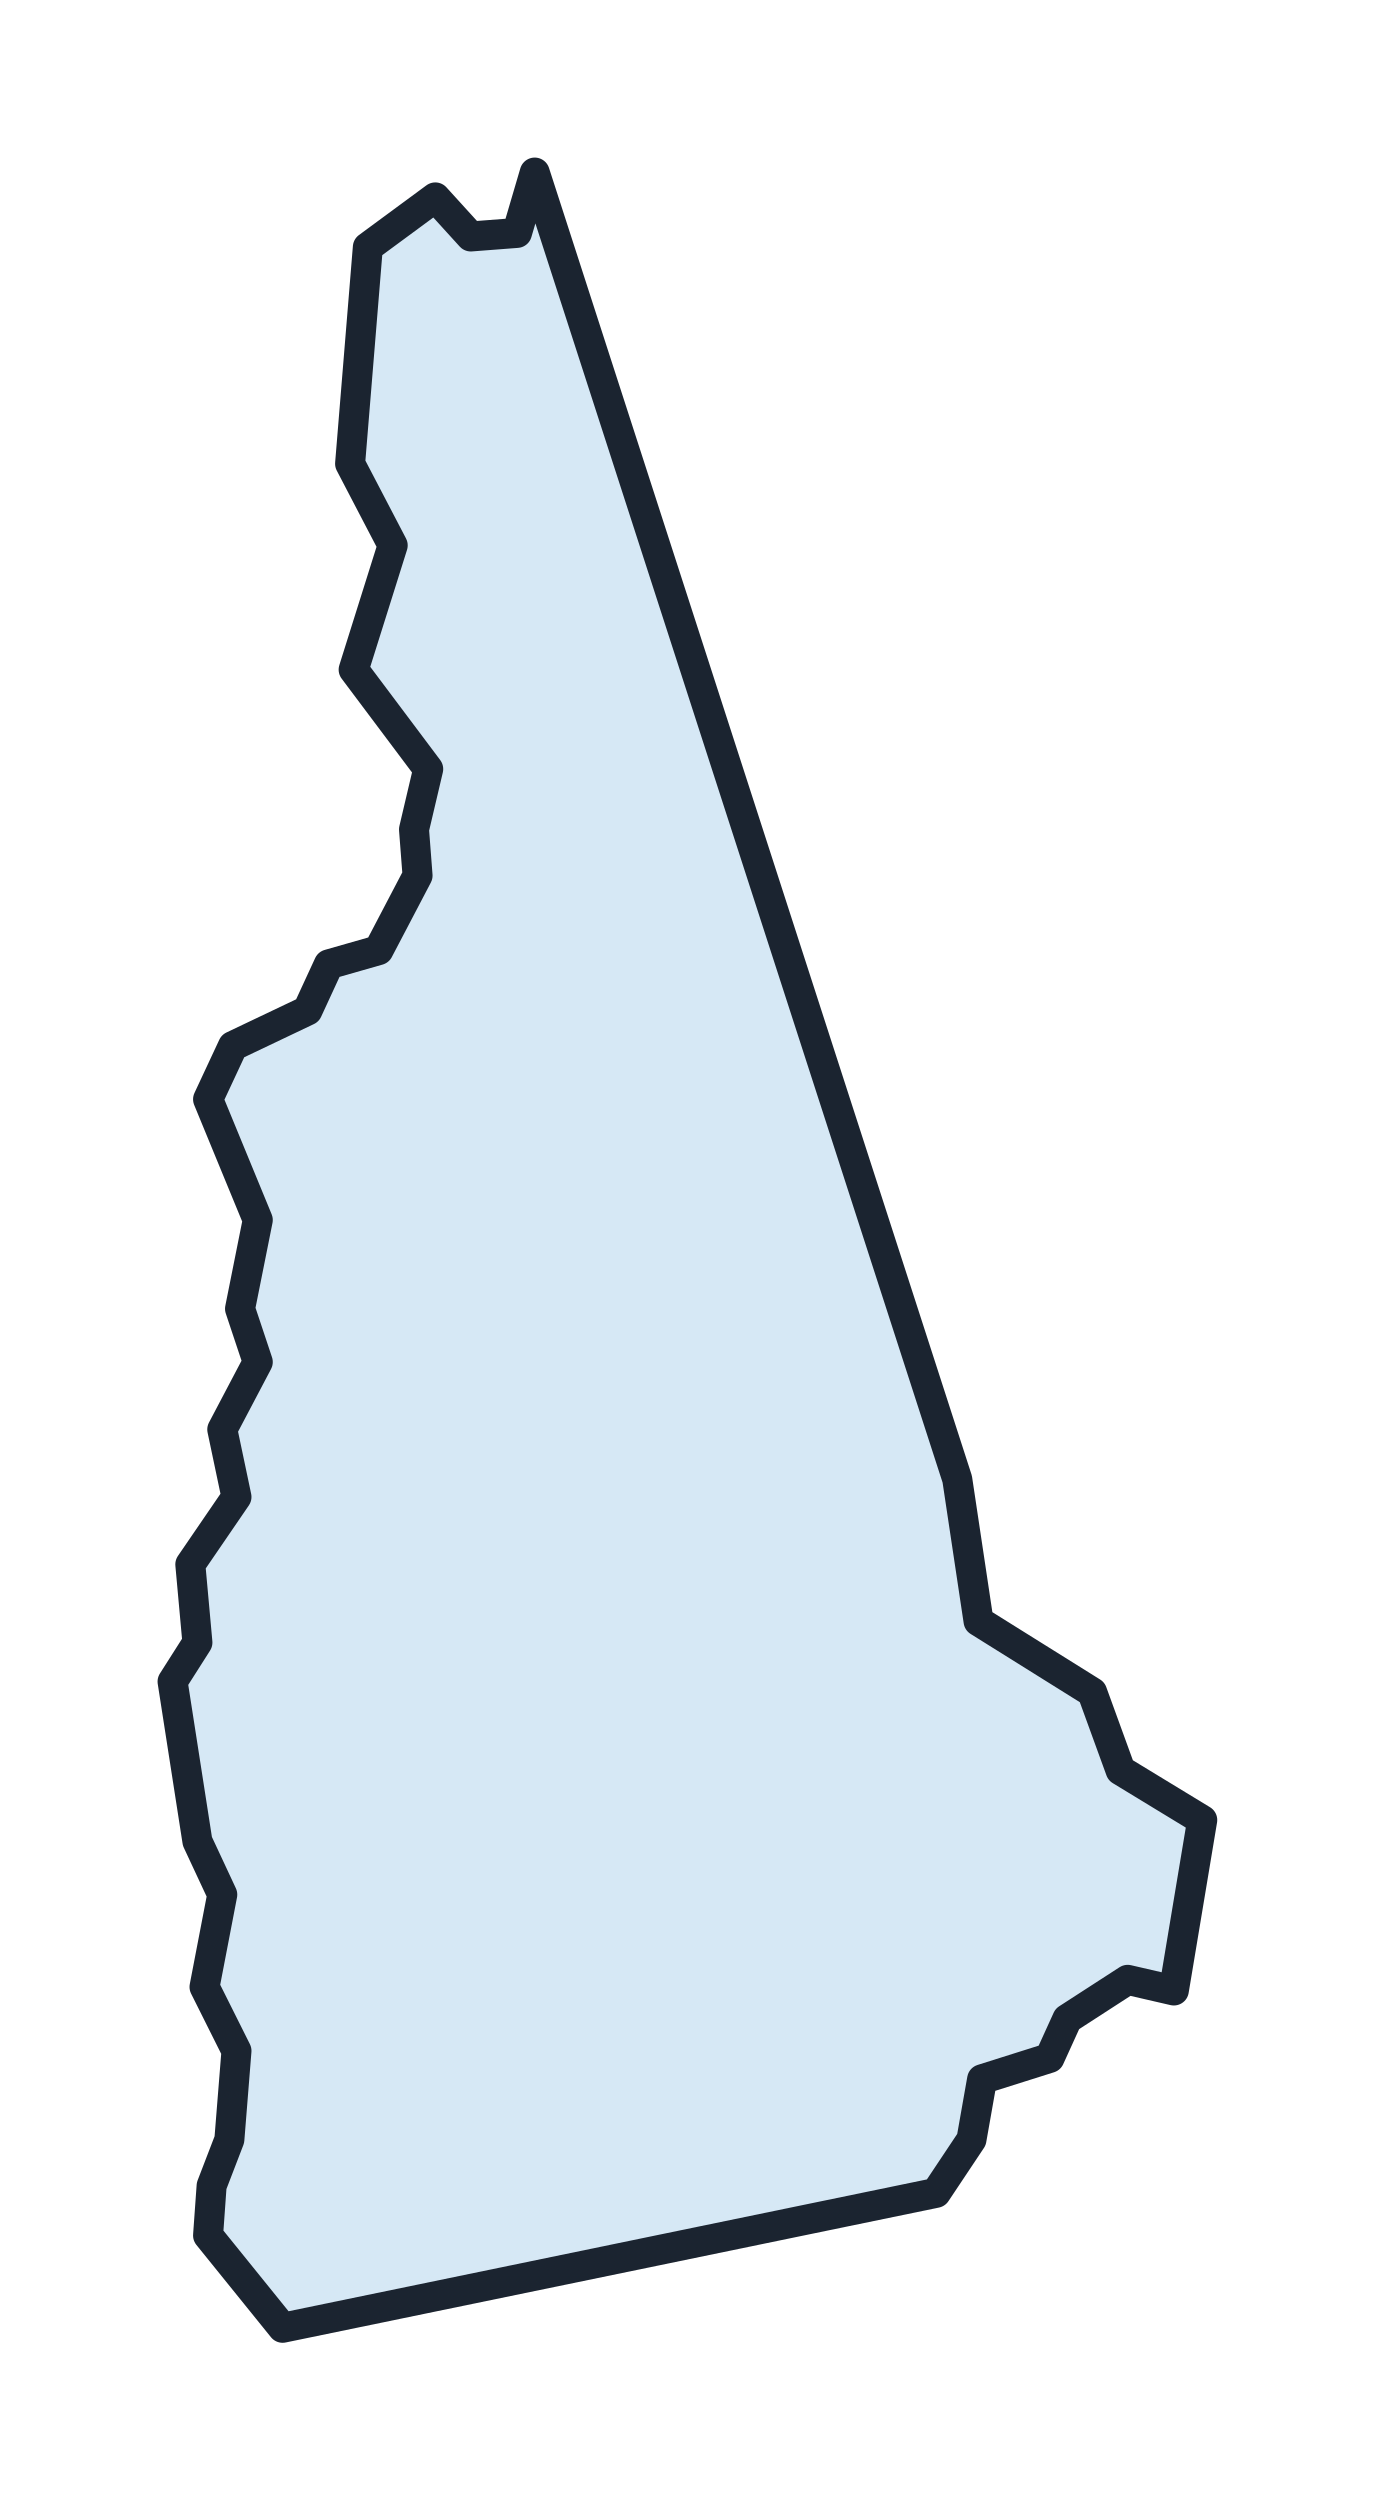
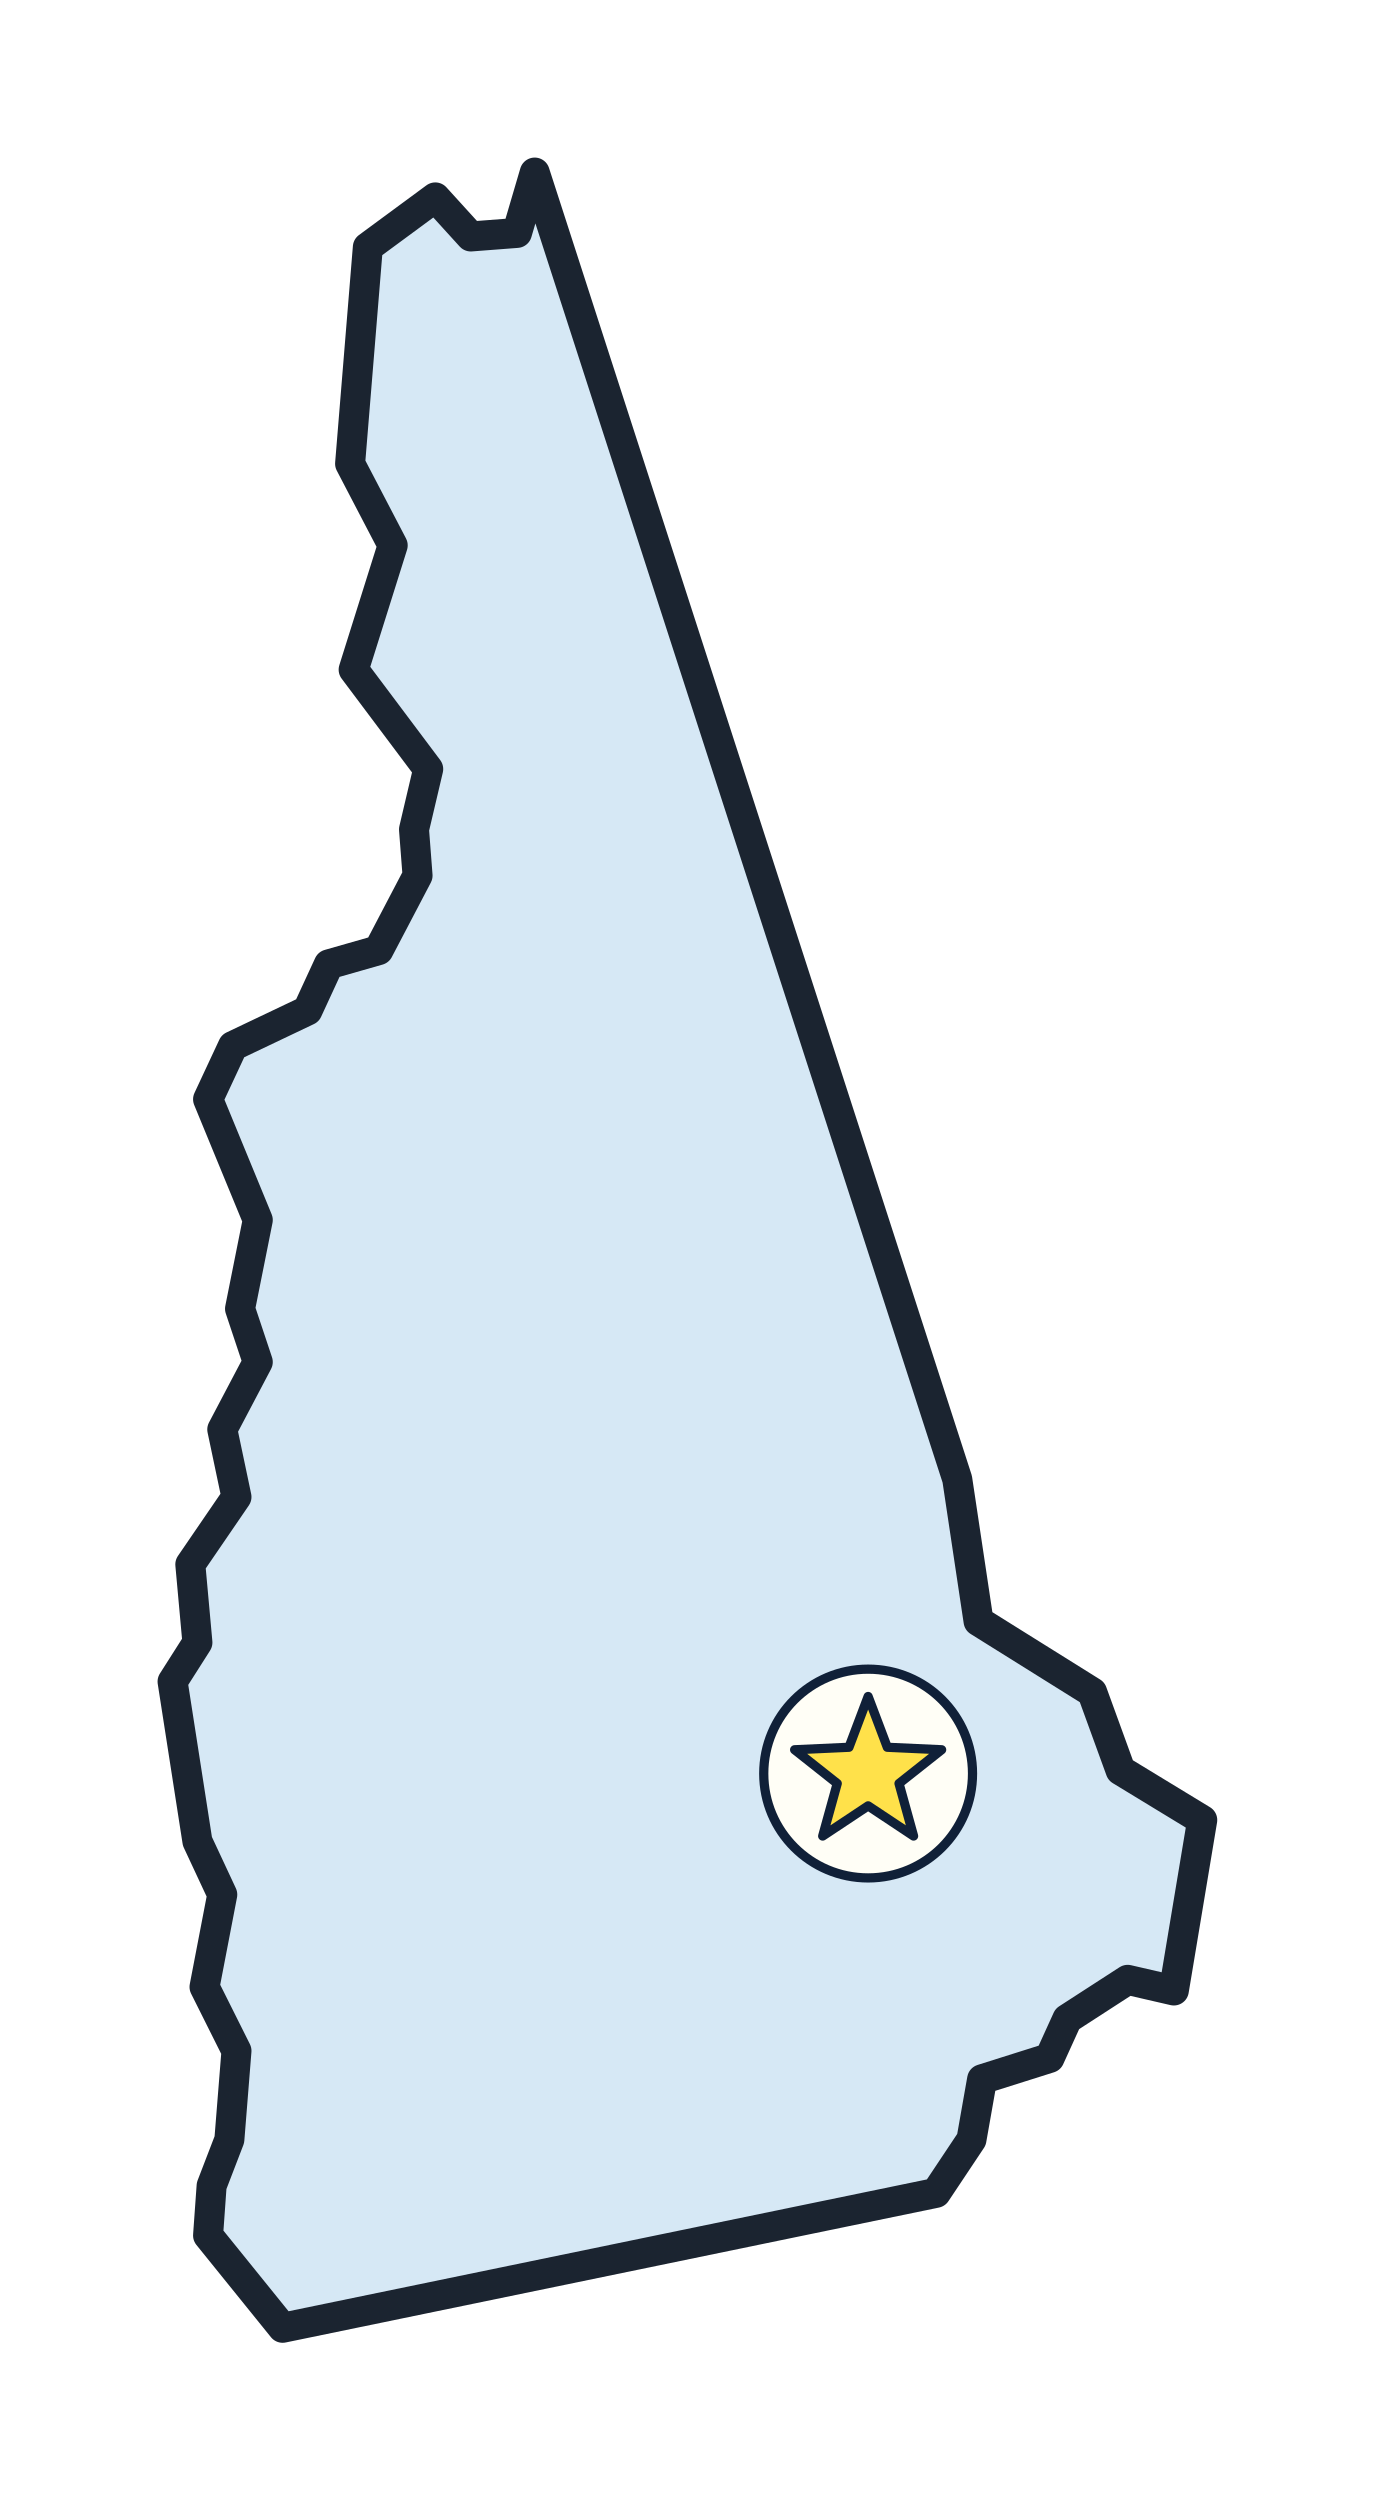
<svg xmlns="http://www.w3.org/2000/svg" viewBox="848.04 87.04 38.71 70.41" role="img" aria-label="NH">
  <path fill="#d6e8f5" stroke="#1b2430" stroke-width="0.845" stroke-linejoin="round" d="m 862.6,93.6 -1.3,.1 -1,-1.1 -1.9,1.4 -.5,6.1 1.2,2.3 -1.1,3.5 2.1,2.8 -.4,1.7 .1,1.3 -1.1,2.1 -1.4,.4 -.6,1.3 -2.1,1 -.7,1.5 1.4,3.4 -.5,2.5 .5,1.5 -1,1.9 .4,1.9 -1.3,1.9 .2,2.2 -.7,1.1 .7,4.5 .7,1.5 -.5,2.6 .9,1.8 -.2,2.5 -.5,1.3 -.1,1.4 2.1,2.6 18.4,-3.8 1,-1.5 .3,-1.7 1.9,-.6 .5,-1.1 1.7,-1.1 1.3,.3 .8,-4.8 -2.3,-1.4 -.8,-2.2 -3.2,-2 -.6,-4 -11.9,-36.8 z" />
+   <g class="capital-star">
+     <circle cx="872.49" cy="136.99" r="2.94" fill="#fffef6" stroke="#102038" stroke-width="0.26" />
+     <polygon points="872.49,134.82 873.03,136.25 874.56,136.32 873.36,137.27 873.77,138.75 872.49,137.90 871.21,138.75 871.62,137.27 870.42,136.32 871.95,136.25" fill="#ffe14a" stroke="#102038" stroke-width="0.26" stroke-linejoin="round" />
+   </g>
</svg>
